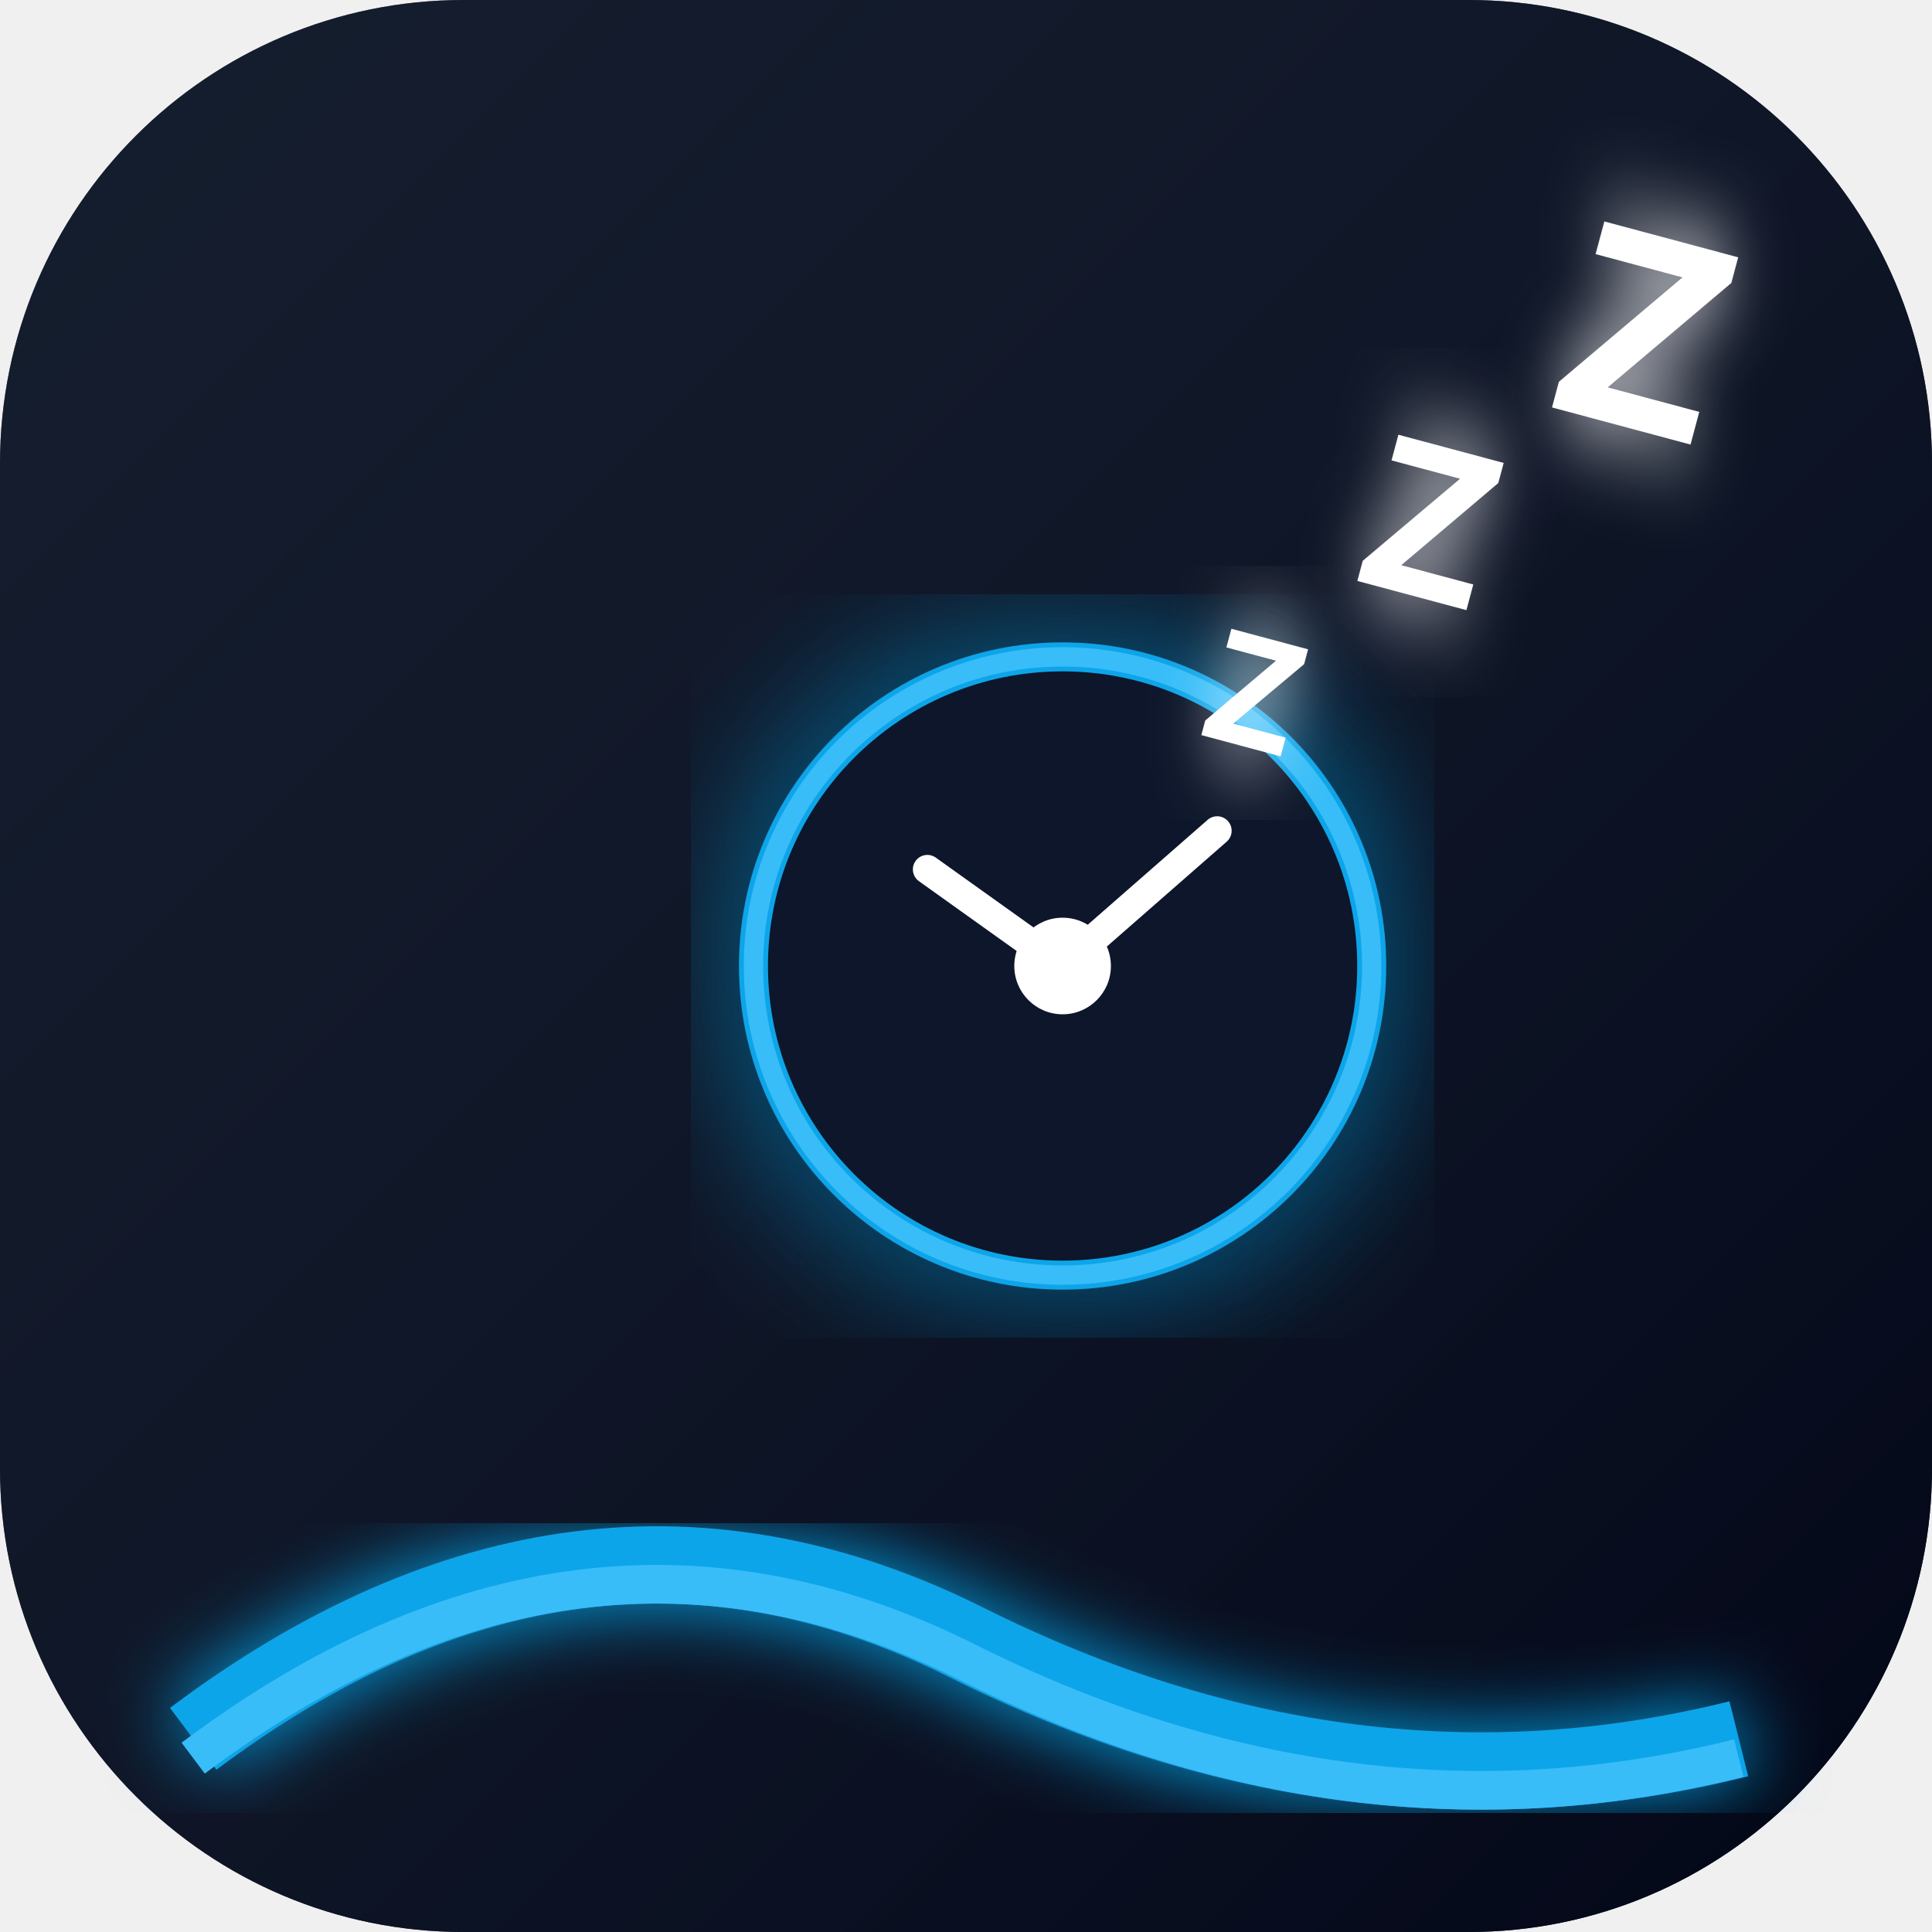
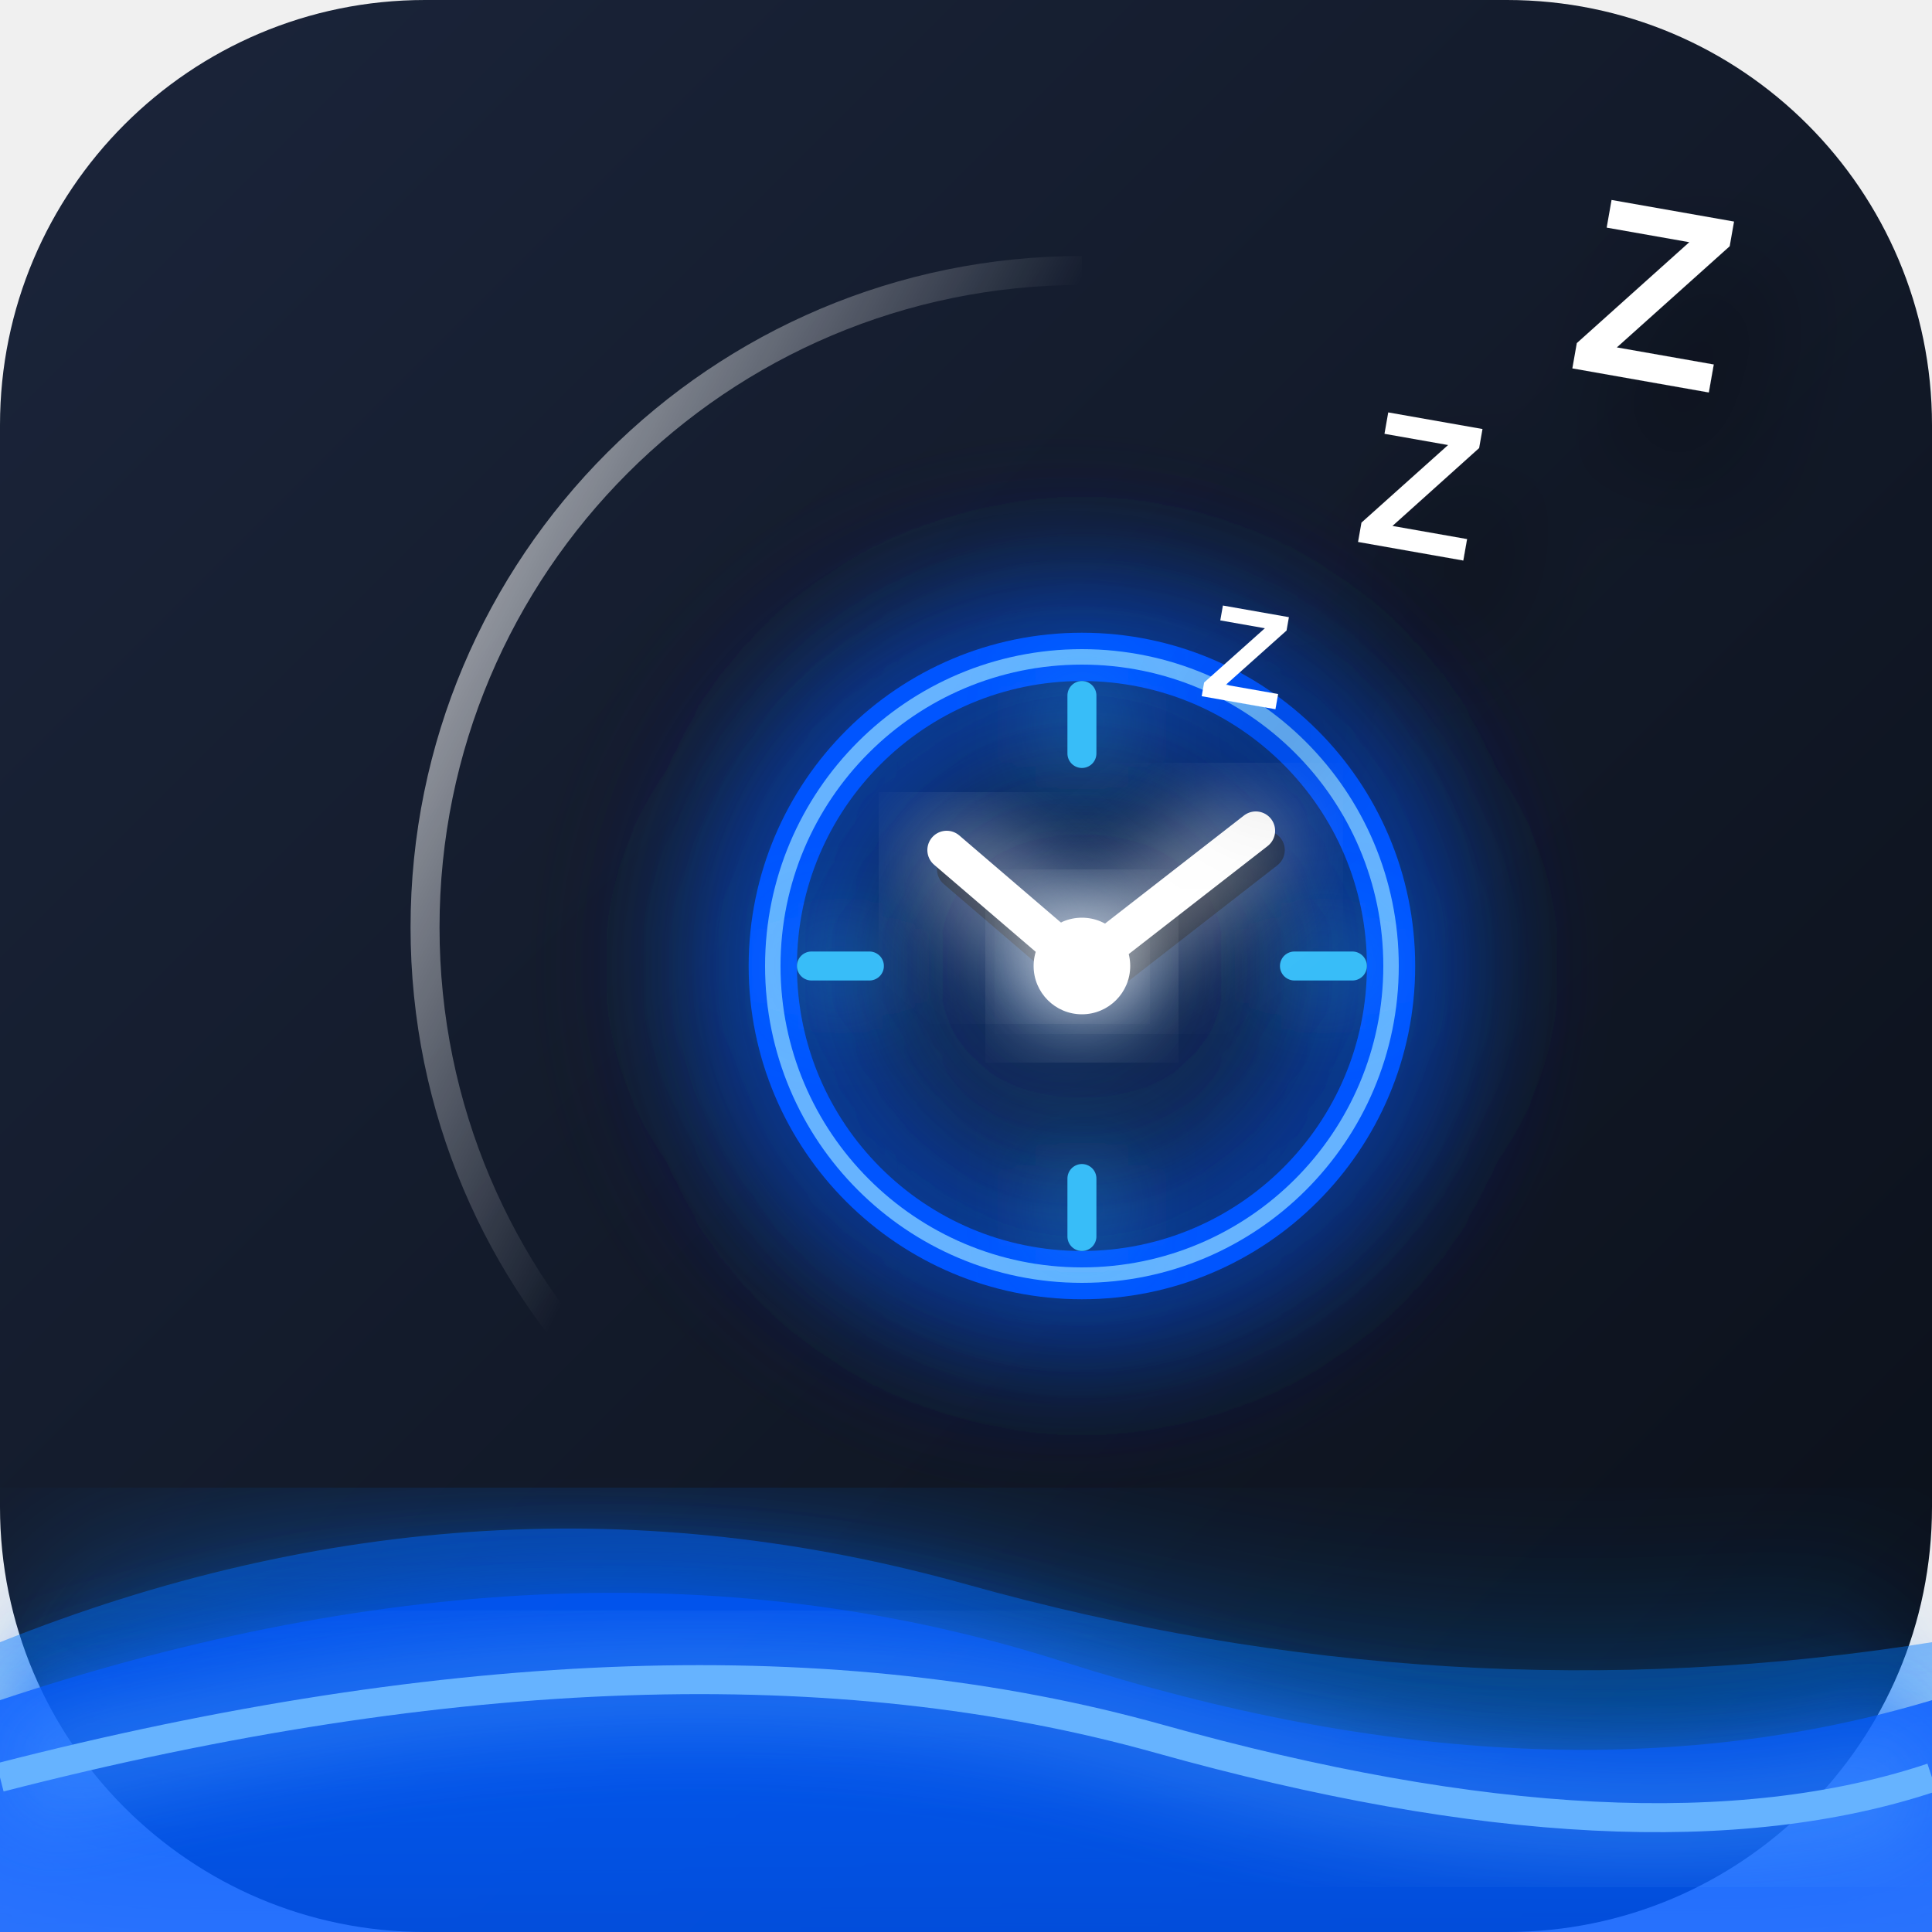
<svg xmlns="http://www.w3.org/2000/svg" viewBox="0 0 100 100">
-   <rect width="100" height="100" rx="24" fill="#0b1120" />
-   <rect width="100" height="100" rx="24" fill="url(#grad)" />
  <defs>
-     <linearGradient id="grad" x1="0%" y1="0%" x2="100%" y2="100%">
-       <stop offset="0%" stop-color="#1e293b" stop-opacity="0.5" />
-       <stop offset="100%" stop-color="#020617" stop-opacity="1" />
+     <linearGradient id="bgGrad" x1="0%" y1="0%" x2="100%" y2="100%">
+       <stop offset="0%" stop-color="#1b253b" />
+       <stop offset="100%" stop-color="#0a0f18" />
    </linearGradient>
-     <filter id="glow" x="-20%" y="-20%" width="140%" height="140%">
-       <feGaussianBlur stdDeviation="2" result="blur" />
-       <feComposite in="SourceGraphic" in2="blur" operator="over" />
+     <radialGradient id="hubGlow" cx="50%" cy="50%" r="50%">
+       <stop offset="0%" stop-color="#144285" stop-opacity="0.8" />
+       <stop offset="100%" stop-color="#0a0f18" stop-opacity="0" />
+     </radialGradient>
+     <linearGradient id="moonBody" x1="0%" y1="0%" x2="100%" y2="100%">
+       <stop offset="0%" stop-color="#ffffff" />
+       <stop offset="50%" stop-color="#d0d5df" />
+       <stop offset="100%" stop-color="#8a95a5" />
+     </linearGradient>
+     <linearGradient id="moonHighlight" x1="0%" y1="0%" x2="50%" y2="50%">
+       <stop offset="0%" stop-color="#ffffff" stop-opacity="0.8" />
+       <stop offset="100%" stop-color="#ffffff" stop-opacity="0" />
+     </linearGradient>
+     <filter id="dropShadow" x="-20%" y="-20%" width="150%" height="150%">
+       <feDropShadow dx="2" dy="4" stdDeviation="3" flood-color="#000000" flood-opacity="0.6" />
    </filter>
-     <filter id="clockGlow">
-       <feGaussianBlur stdDeviation="3.5" result="blur" />
-       <feComposite in="SourceGraphic" in2="blur" operator="over" />
+     <filter id="neonBlur" x="-50%" y="-50%" width="200%" height="200%">
+       <feGaussianBlur stdDeviation="2.5" result="coloredBlur" />
+       <feMerge>
+         <feMergeNode in="coloredBlur" />
+         <feMergeNode in="SourceGraphic" />
+       </feMerge>
+     </filter>
+     <filter id="strongNeon" x="-50%" y="-50%" width="200%" height="200%">
+       <feGaussianBlur stdDeviation="4" result="blur1" />
+       <feGaussianBlur stdDeviation="1.5" result="blur2" />
+       <feMerge>
+         <feMergeNode in="blur1" />
+         <feMergeNode in="blur2" />
+         <feMergeNode in="SourceGraphic" />
+       </feMerge>
+     </filter>
+     <linearGradient id="waveGrad" x1="0%" y1="0%" x2="0%" y2="100%">
+       <stop offset="0%" stop-color="#0066ff" stop-opacity="1" />
+       <stop offset="100%" stop-color="#00aaff" stop-opacity="0.2" />
+     </linearGradient>
+     <filter id="waveGlow">
+       <feGaussianBlur stdDeviation="5" result="blur" />
+       <feMerge>
+         <feMergeNode in="blur" />
+         <feMergeNode in="SourceGraphic" />
+       </feMerge>
    </filter>
  </defs>
-   <path d="M 10 90 Q 30 75 50 85 T 90 90" fill="none" stroke="#0ea5e9" stroke-width="4" filter="url(#glow)" />
-   <path d="M 10 91 Q 30 76 50 86 T 90 91" fill="none" stroke="#38bdf8" stroke-width="2" />
-   <path d="M 55 15 A 35 35 0 0 0 55 85 A 25 25 0 0 1 55 15 Z" fill="#e2e8f0" filter="url(#glow)" />
-   <path d="M 55 15 A 35 35 0 0 0 55 85 A 25 25 0 0 1 55 15 Z" fill="#ffffff" />
-   <circle cx="55" cy="50" r="16" fill="#0f172a" stroke="#0ea5e9" stroke-width="1.5" filter="url(#clockGlow)" />
-   <circle cx="55" cy="50" r="16" fill="transparent" stroke="#38bdf8" stroke-width="1" />
-   <line x1="55" y1="37" x2="55" y2="40" stroke="#38bdf8" stroke-width="1.5" stroke-linecap="round" filter="url(#glow)" />
-   <line x1="55" y1="63" x2="55" y2="60" stroke="#38bdf8" stroke-width="1.5" stroke-linecap="round" filter="url(#glow)" />
-   <line x1="42" y1="50" x2="45" y2="50" stroke="#38bdf8" stroke-width="1.5" stroke-linecap="round" filter="url(#glow)" />
-   <line x1="68" y1="50" x2="65" y2="50" stroke="#38bdf8" stroke-width="1.5" stroke-linecap="round" filter="url(#glow)" />
-   <line x1="55" y1="50" x2="48" y2="45" stroke="#ffffff" stroke-width="1.5" stroke-linecap="round" />
-   <line x1="55" y1="50" x2="63" y2="43" stroke="#ffffff" stroke-width="1.5" stroke-linecap="round" />
-   <circle cx="55" cy="50" r="2.5" fill="#ffffff" />
-   <text x="62" y="38" fill="#ffffff" font-family="Verdana, sans-serif" font-size="8" font-weight="bold" transform="rotate(15 62 38)" filter="url(#glow)">Z</text>
-   <text x="70" y="30" fill="#ffffff" font-family="Verdana, sans-serif" font-size="11" font-weight="bold" transform="rotate(15 70 30)" filter="url(#glow)">Z</text>
-   <text x="80" y="21" fill="#ffffff" font-family="Verdana, sans-serif" font-size="14" font-weight="bold" transform="rotate(15 80 21)" filter="url(#glow)">Z</text>
+   <rect width="100" height="100" rx="22" fill="url(#bgGrad)" />
+   <circle cx="55" cy="50" r="28" fill="url(#hubGlow)" />
+   <path d="M 0 85 Q 25 75 50 82 T 100 85 L 100 100 L 0 100 Z" fill="url(#waveGrad)" filter="url(#waveGlow)" opacity="0.6" />
+   <path d="M 0 88 Q 30 78 55 86 T 100 88 L 100 100 L 0 100 Z" fill="#0055ff" filter="url(#neonBlur)" opacity="0.8" />
+   <path d="M 0 92 Q 35 83 60 90 T 100 92" fill="none" stroke="#66b3ff" stroke-width="1.5" filter="url(#neonBlur)" />
+   <path d="M 58 12 A 36 36 0 0 0 58 84 A 26 26 0 0 1 58 12 Z" fill="#000000" opacity="0.4" filter="blur(3px)" transform="translate(2, 3)" />
+   <path d="M 58 12 A 36 36 0 0 0 58 84 A 26 26 0 0 1 58 12 Z" fill="url(#moonBody)" filter="url(#dropShadow)" />
+   <path d="M 56 14 A 34 34 0 0 0 56 82 A 28 28 0 0 1 56 14 Z" fill="none" stroke="url(#moonHighlight)" stroke-width="1.5" />
+   <circle cx="56" cy="50" r="16" fill="none" stroke="#0055ff" stroke-width="2.5" filter="url(#strongNeon)" />
+   <circle cx="56" cy="50" r="16" fill="none" stroke="#66b3ff" stroke-width="0.8" />
+   <g stroke="#38bdf8" stroke-width="1.5" stroke-linecap="round" filter="url(#neonBlur)">
+     <line x1="56" y1="36" x2="56" y2="39" />
+     <line x1="56" y1="64" x2="56" y2="61" />
+     <line x1="42" y1="50" x2="45" y2="50" />
+     <line x1="70" y1="50" x2="67" y2="50" />
+   </g>
+   <line x1="56" y1="50" x2="49" y2="44" stroke="#000" stroke-width="2" stroke-linecap="round" transform="translate(0.5,1)" opacity="0.5" />
+   <line x1="56" y1="50" x2="65" y2="43" stroke="#000" stroke-width="2" stroke-linecap="round" transform="translate(0.5,1)" opacity="0.5" />
+   <line x1="56" y1="50" x2="49" y2="44" stroke="#ffffff" stroke-width="2" stroke-linecap="round" filter="url(#neonBlur)" />
+   <line x1="56" y1="50" x2="65" y2="43" stroke="#ffffff" stroke-width="2" stroke-linecap="round" filter="url(#neonBlur)" />
+   <circle cx="56" cy="50" r="2.5" fill="#ffffff" filter="url(#neonBlur)" />
+   <g fill="#ffffff" font-family="Arial, sans-serif" font-weight="bold" filter="url(#dropShadow)">
+     <text x="62" y="36" font-size="7" transform="rotate(10 62 36)">Z</text>
+     <text x="70" y="28" font-size="10" transform="rotate(10 70 28)">Z</text>
+     <text x="81" y="19" font-size="13" transform="rotate(10 81 19)">Z</text>
+   </g>
</svg>
